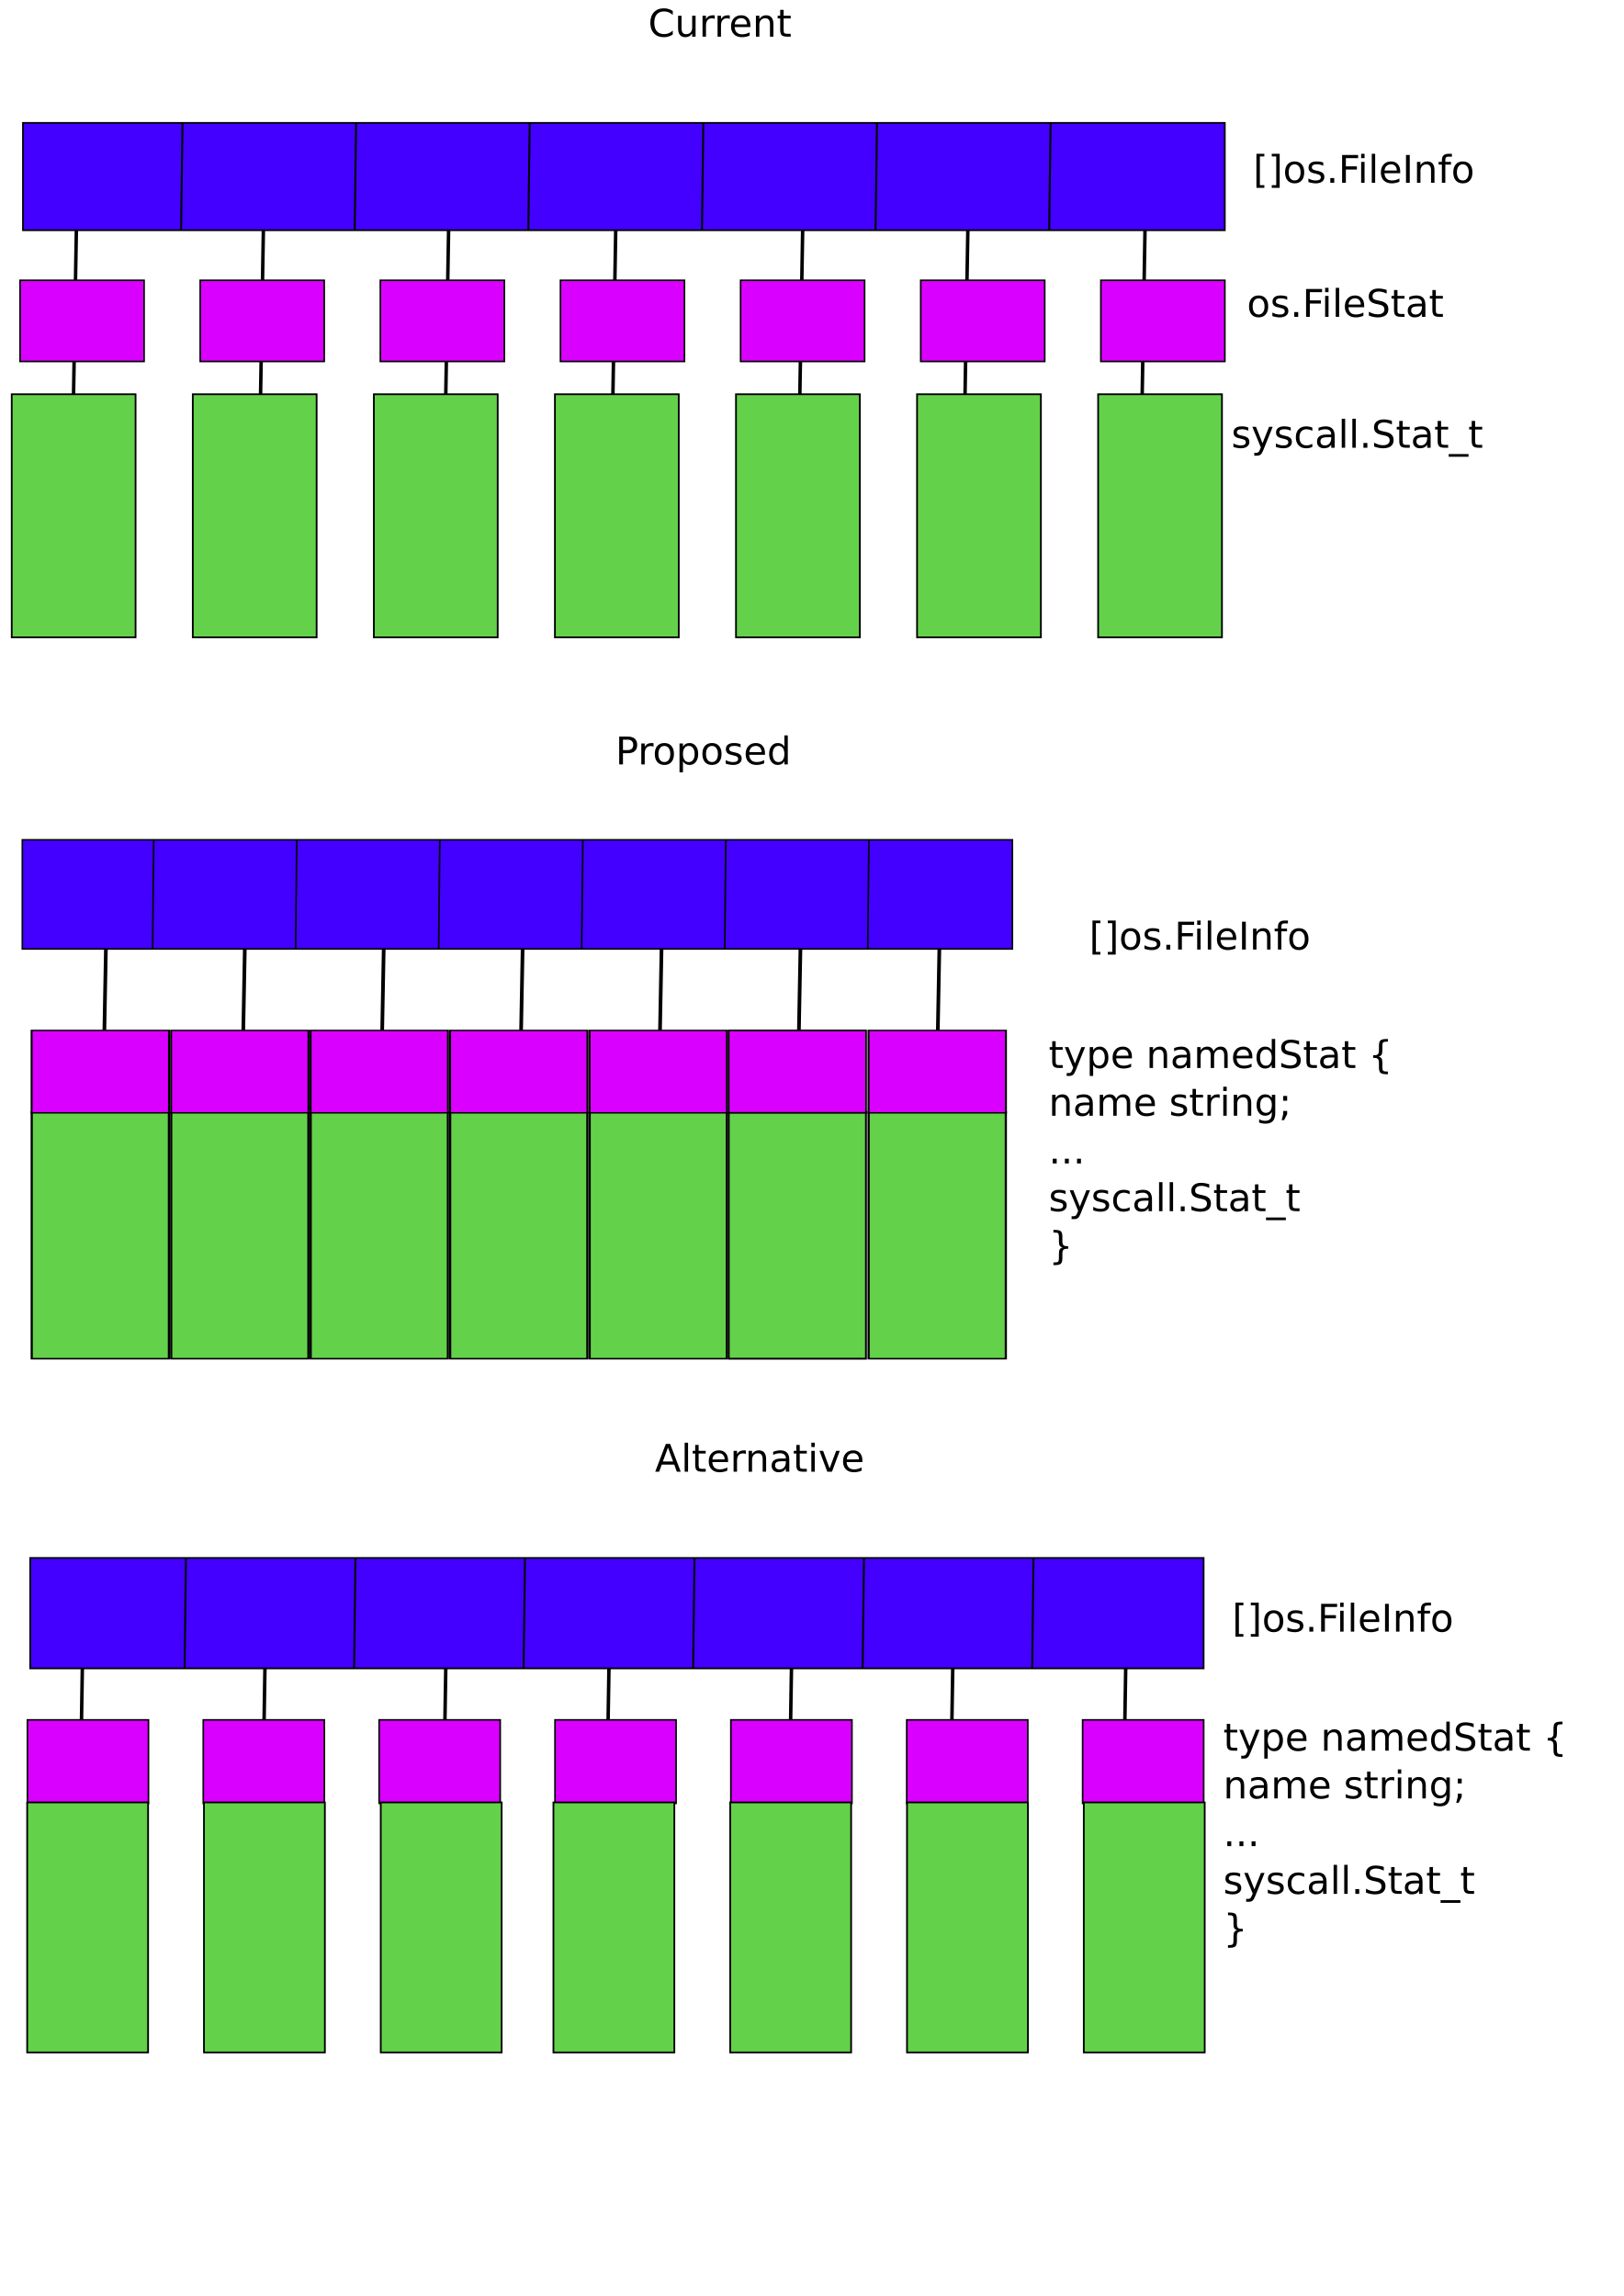
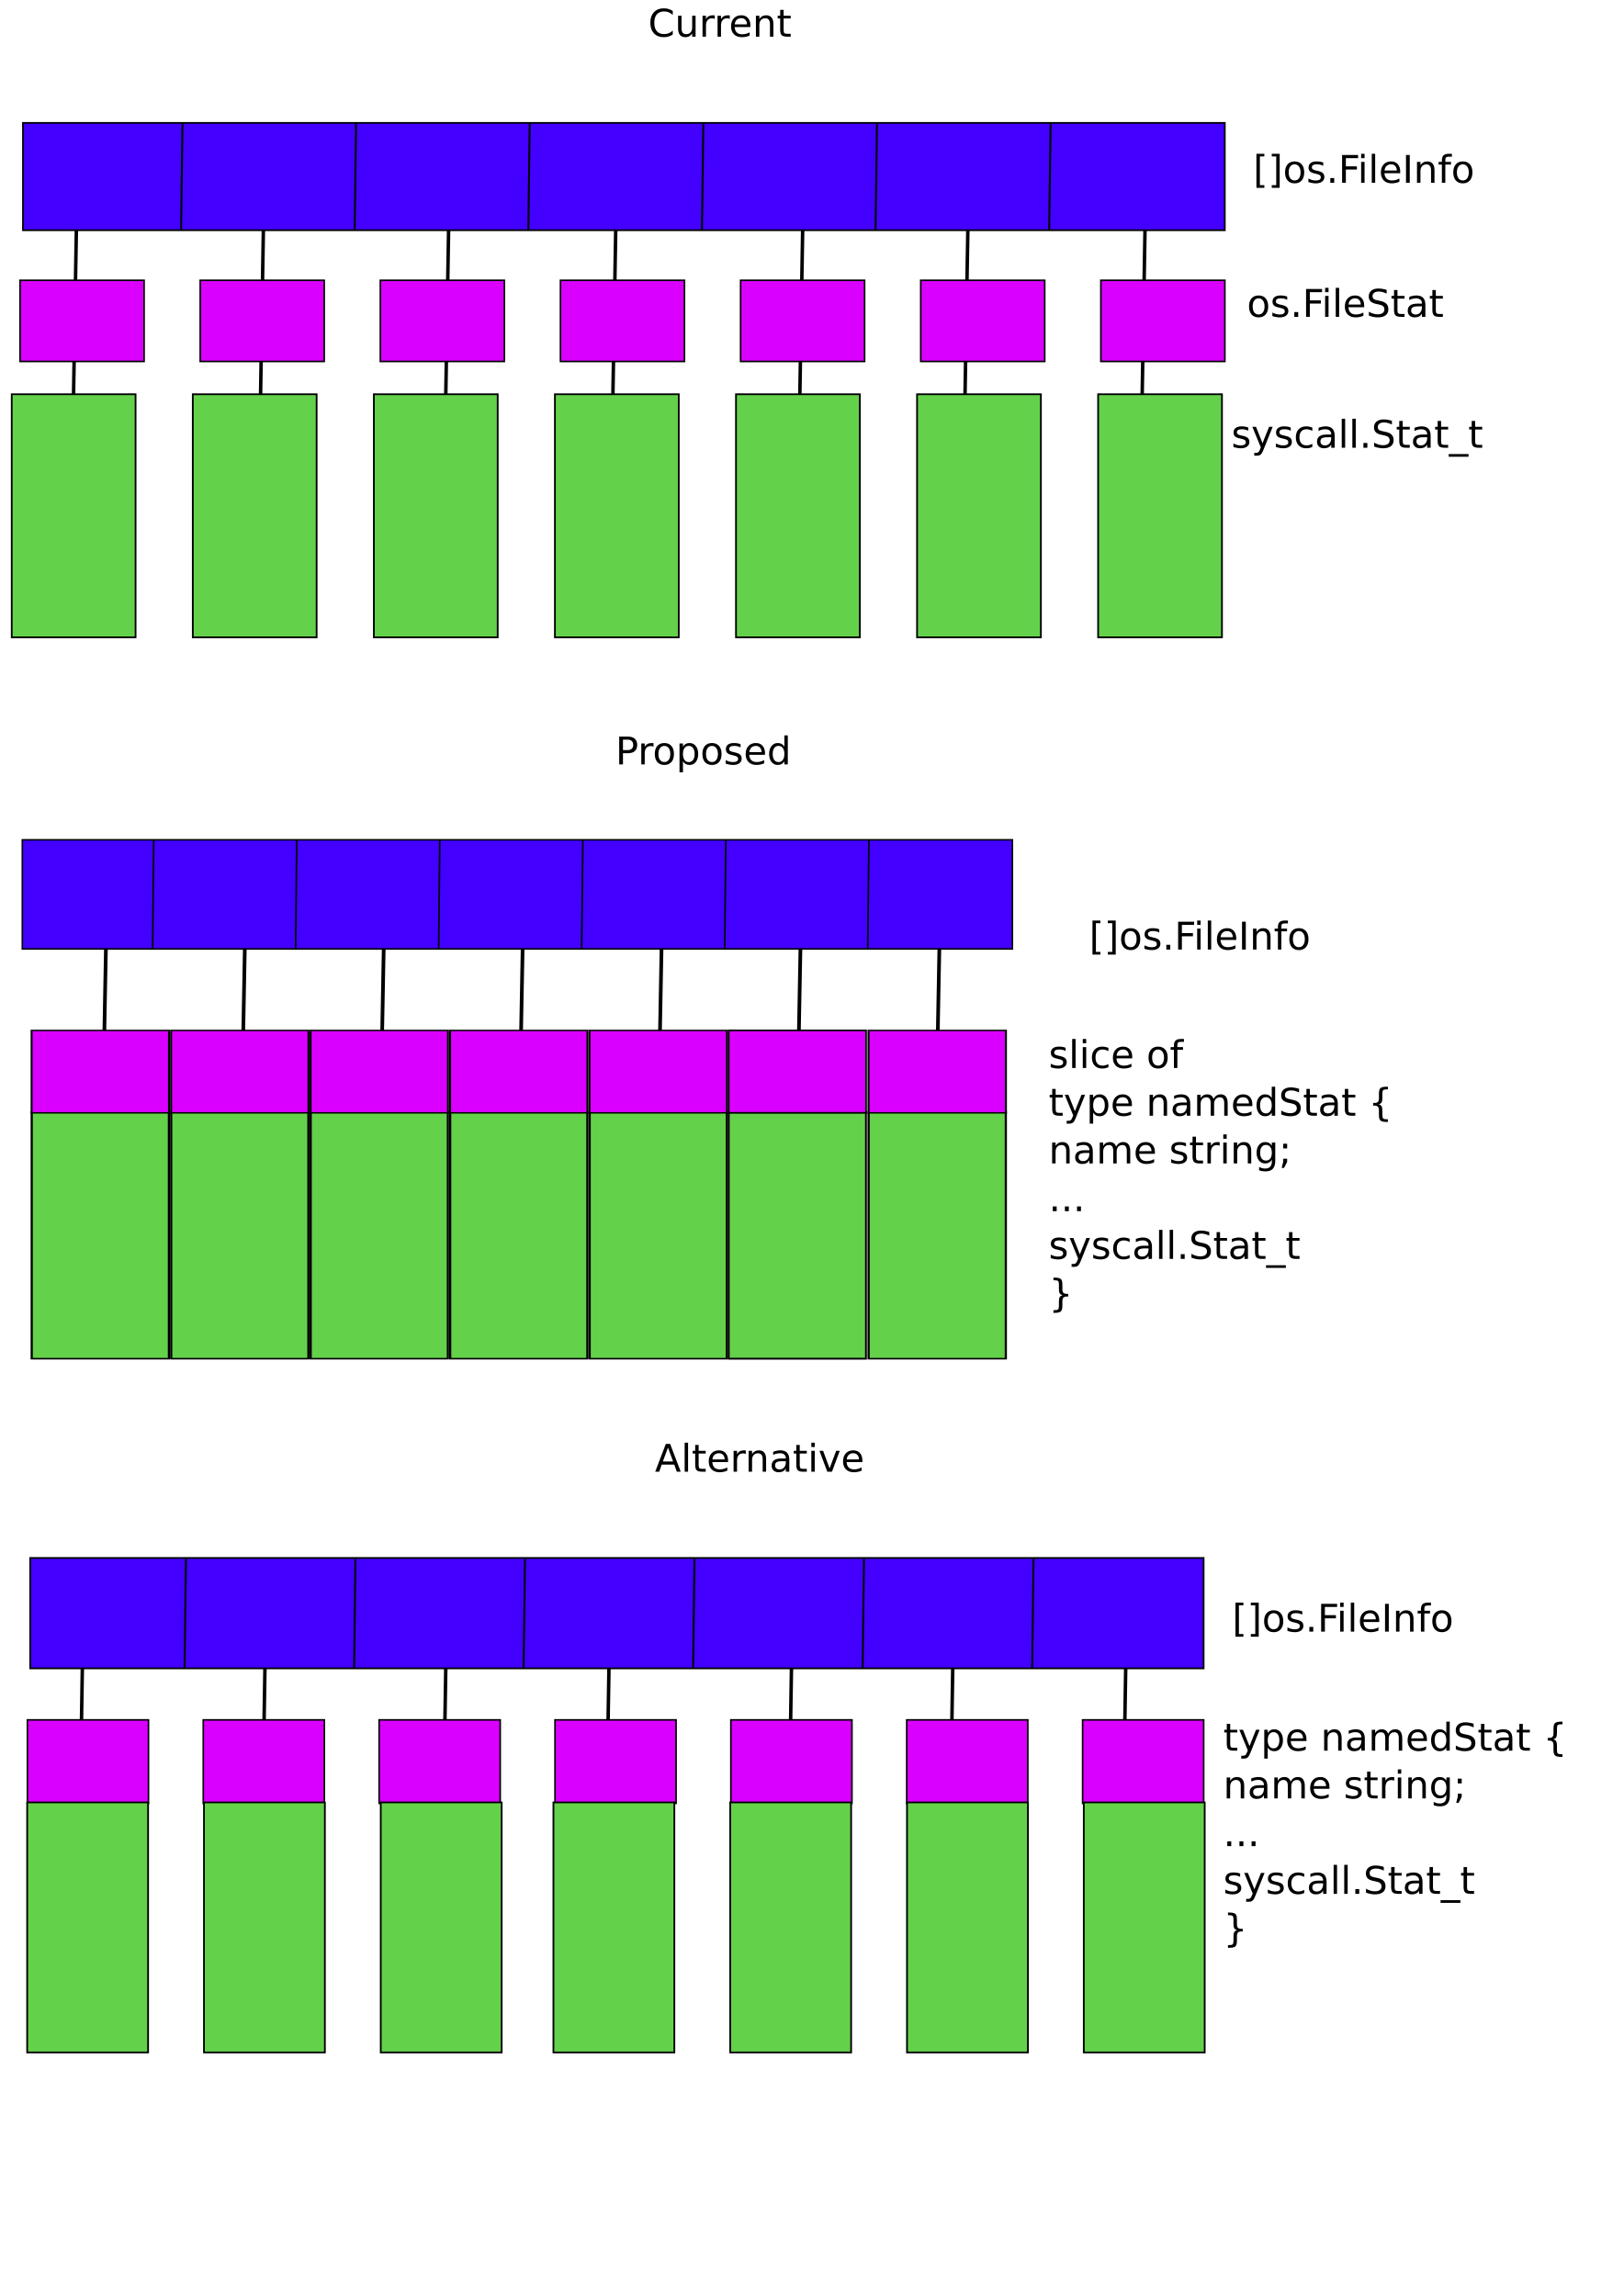
<svg xmlns="http://www.w3.org/2000/svg" width="210mm" height="297mm" viewBox="0 0 744.094 1052.362" id="svg2" version="1.1">
  <defs id="defs4" />
  <g id="layer1">
    <path style="fill:none;fill-rule:evenodd;stroke:#000000;stroke-width:1.593;stroke-linecap:butt;stroke-linejoin:miter;stroke-miterlimit:4;stroke-dasharray:none;stroke-opacity:1" d="M 35.183,94.49 32.41,256.317" id="path4266" />
    <path style="fill:none;fill-rule:evenodd;stroke:#000000;stroke-width:1.593;stroke-linecap:butt;stroke-linejoin:miter;stroke-miterlimit:4;stroke-dasharray:none;stroke-opacity:1" d="M 121.351,67.518 118.579,229.346" id="path4266-9" />
    <path style="fill:none;fill-rule:evenodd;stroke:#000000;stroke-width:1.593;stroke-linecap:butt;stroke-linejoin:miter;stroke-miterlimit:4;stroke-dasharray:none;stroke-opacity:1" d="M 206.17,71.067 203.398,232.895" id="path4266-0" />
    <path style="fill:none;fill-rule:evenodd;stroke:#000000;stroke-width:1.593;stroke-linecap:butt;stroke-linejoin:miter;stroke-miterlimit:4;stroke-dasharray:none;stroke-opacity:1" d="M 282.781,69.648 280.008,231.475" id="path4266-6" />
    <path style="fill:none;fill-rule:evenodd;stroke:#000000;stroke-width:1.593;stroke-linecap:butt;stroke-linejoin:miter;stroke-miterlimit:4;stroke-dasharray:none;stroke-opacity:1" d="M 368.512,66.099 365.739,227.926" id="path4266-2" />
    <path style="fill:none;fill-rule:evenodd;stroke:#000000;stroke-width:1.593;stroke-linecap:butt;stroke-linejoin:miter;stroke-miterlimit:4;stroke-dasharray:none;stroke-opacity:1" d="M 444.21,66.099 441.438,227.926" id="path4266-27" />
    <path style="fill:none;fill-rule:evenodd;stroke:#000000;stroke-width:1.593;stroke-linecap:butt;stroke-linejoin:miter;stroke-miterlimit:4;stroke-dasharray:none;stroke-opacity:1" d="m 525.381,66.809 -2.773,161.828" id="path4266-03" />
    <rect style="fill:#4300ff;fill-opacity:1;stroke:#000000;stroke-width:0.778;stroke-miterlimit:4;stroke-dasharray:none;stroke-opacity:1" id="rect3336" width="550.768" height="49.2" x="10.522" y="56.326" />
    <rect style="fill:#da00ff;fill-opacity:1;stroke:#000000;stroke-width:0.726;stroke-miterlimit:4;stroke-dasharray:none;stroke-opacity:1" id="rect3338" width="56.83" height="37.201" x="9.203" y="128.474" />
    <rect style="fill:#da00ff;fill-opacity:1;stroke:#000000;stroke-width:0.726;stroke-miterlimit:4;stroke-dasharray:none;stroke-opacity:1" id="rect3338-8" width="56.83" height="37.201" x="91.751" y="128.474" />
    <rect style="fill:#da00ff;fill-opacity:1;stroke:#000000;stroke-width:0.726;stroke-miterlimit:4;stroke-dasharray:none;stroke-opacity:1" id="rect3338-7" width="56.83" height="37.201" x="174.298" y="128.474" />
    <rect style="fill:#da00ff;fill-opacity:1;stroke:#000000;stroke-width:0.726;stroke-miterlimit:4;stroke-dasharray:none;stroke-opacity:1" id="rect3338-1" width="56.83" height="37.201" x="256.846" y="128.474" />
    <rect style="fill:#da00ff;fill-opacity:1;stroke:#000000;stroke-width:0.726;stroke-miterlimit:4;stroke-dasharray:none;stroke-opacity:1" id="rect3338-15" width="56.83" height="37.201" x="339.394" y="128.474" />
    <rect style="fill:#da00ff;fill-opacity:1;stroke:#000000;stroke-width:0.726;stroke-miterlimit:4;stroke-dasharray:none;stroke-opacity:1" id="rect3338-2" width="56.83" height="37.201" x="421.941" y="128.474" />
    <rect style="fill:#da00ff;fill-opacity:1;stroke:#000000;stroke-width:0.726;stroke-miterlimit:4;stroke-dasharray:none;stroke-opacity:1" id="rect3338-9" width="56.83" height="37.201" x="504.489" y="128.474" />
    <rect style="fill:#64d14a;fill-opacity:1;stroke:#000000;stroke-width:0.796;stroke-miterlimit:4;stroke-dasharray:none;stroke-opacity:1" id="rect4185" width="56.751" height="111.418" x="5.373" y="180.701" />
    <rect style="fill:#64d14a;fill-opacity:1;stroke:#000000;stroke-width:0.796;stroke-miterlimit:4;stroke-dasharray:none;stroke-opacity:1" id="rect4185-6" width="56.751" height="111.418" x="88.351" y="180.701" />
    <rect style="fill:#64d14a;fill-opacity:1;stroke:#000000;stroke-width:0.796;stroke-miterlimit:4;stroke-dasharray:none;stroke-opacity:1" id="rect4185-0" width="56.751" height="111.418" x="171.328" y="180.701" />
    <rect style="fill:#64d14a;fill-opacity:1;stroke:#000000;stroke-width:0.796;stroke-miterlimit:4;stroke-dasharray:none;stroke-opacity:1" id="rect4185-08" width="56.751" height="111.418" x="254.306" y="180.701" />
    <rect style="fill:#64d14a;fill-opacity:1;stroke:#000000;stroke-width:0.796;stroke-miterlimit:4;stroke-dasharray:none;stroke-opacity:1" id="rect4185-5" width="56.751" height="111.418" x="337.283" y="180.701" />
    <rect style="fill:#64d14a;fill-opacity:1;stroke:#000000;stroke-width:0.796;stroke-miterlimit:4;stroke-dasharray:none;stroke-opacity:1" id="rect4185-2" width="56.751" height="111.418" x="420.261" y="180.701" />
    <rect style="fill:#64d14a;fill-opacity:1;stroke:#000000;stroke-width:0.796;stroke-miterlimit:4;stroke-dasharray:none;stroke-opacity:1" id="rect4185-1" width="56.751" height="111.418" x="503.239" y="180.701" />
    <text xml:space="preserve" style="font-style:italic;font-variant:normal;font-weight:normal;font-stretch:normal;font-size:14px;line-height:125%;font-family:Sans;-inkscape-font-specification:'Sans Italic';letter-spacing:0px;word-spacing:0px;fill:#000000;fill-opacity:1;stroke:none;stroke-width:1px;stroke-linecap:butt;stroke-linejoin:miter;stroke-opacity:1" x="297.044" y="16.8" id="text4346">
      <tspan id="tspan4348" x="297.044" y="16.8" style="font-style:normal;font-variant:normal;font-weight:normal;font-stretch:normal;font-size:17.5px;line-height:125%;font-family:'Bitstream Vera Sans';-inkscape-font-specification:'Bitstream Vera Sans, Normal';text-align:start;writing-mode:lr-tb;text-anchor:start">Current</tspan>
    </text>
    <g id="g4654" transform="matrix(0.9028646,0,0,0.702637,-30.52006,-22.47028)">
      <path id="path4613" d="m 126.429,112.005 -0.714,70.357" style="fill:none;fill-rule:evenodd;stroke:#000000;stroke-width:1px;stroke-linecap:butt;stroke-linejoin:miter;stroke-opacity:1" />
      <path id="path4613-8" d="m 214.553,112.005 -0.714,70.357" style="fill:none;fill-rule:evenodd;stroke:#000000;stroke-width:1px;stroke-linecap:butt;stroke-linejoin:miter;stroke-opacity:1" />
      <path id="path4613-2" d="m 302.678,112.005 -0.714,70.357" style="fill:none;fill-rule:evenodd;stroke:#000000;stroke-width:1px;stroke-linecap:butt;stroke-linejoin:miter;stroke-opacity:1" />
      <path id="path4613-1" d="m 390.803,112.005 -0.714,70.357" style="fill:none;fill-rule:evenodd;stroke:#000000;stroke-width:1px;stroke-linecap:butt;stroke-linejoin:miter;stroke-opacity:1" />
      <path id="path4613-6" d="m 478.928,112.005 -0.714,70.357" style="fill:none;fill-rule:evenodd;stroke:#000000;stroke-width:1px;stroke-linecap:butt;stroke-linejoin:miter;stroke-opacity:1" />
      <path id="path4613-0" d="m 567.053,112.005 -0.714,70.357" style="fill:none;fill-rule:evenodd;stroke:#000000;stroke-width:1px;stroke-linecap:butt;stroke-linejoin:miter;stroke-opacity:1" />
    </g>
    <text xml:space="preserve" style="font-style:normal;font-variant:normal;font-weight:normal;font-stretch:normal;font-size:17.5px;line-height:125%;font-family:'Bitstream Vera Sans';-inkscape-font-specification:'Bitstream Vera Sans, Normal';text-align:start;letter-spacing:0px;word-spacing:0px;writing-mode:lr-tb;text-anchor:start;fill:#000000;fill-opacity:1;stroke:none;stroke-width:1px;stroke-linecap:butt;stroke-linejoin:miter;stroke-opacity:1" x="574.286" y="83.791" id="text4822">
      <tspan id="tspan4824" x="574.286" y="83.791">[]os.FileInfo</tspan>
    </text>
    <text xml:space="preserve" style="font-style:normal;font-variant:normal;font-weight:normal;font-stretch:normal;font-size:17.5px;line-height:125%;font-family:'Bitstream Vera Sans';-inkscape-font-specification:'Bitstream Vera Sans, Normal';text-align:start;letter-spacing:0px;word-spacing:0px;writing-mode:lr-tb;text-anchor:start;fill:#000000;fill-opacity:1;stroke:none;stroke-width:1px;stroke-linecap:butt;stroke-linejoin:miter;stroke-opacity:1" x="571.429" y="145.219" id="text4826">
      <tspan id="tspan4828" x="571.429" y="145.219">os.FileStat</tspan>
    </text>
    <text xml:space="preserve" style="font-style:normal;font-variant:normal;font-weight:normal;font-stretch:normal;font-size:17.5px;line-height:125%;font-family:'Bitstream Vera Sans';-inkscape-font-specification:'Bitstream Vera Sans, Normal';text-align:start;letter-spacing:0px;word-spacing:0px;writing-mode:lr-tb;text-anchor:start;fill:#000000;fill-opacity:1;stroke:none;stroke-width:1px;stroke-linecap:butt;stroke-linejoin:miter;stroke-opacity:1" x="564.286" y="205.219" id="text4830">
      <tspan id="tspan4832" x="564.286" y="205.219">syscall.Stat_t</tspan>
    </text>
-     <g id="g5155">
-       <path id="path4266-1" d="m 49.173,400.573 -3.072,164.3" style="fill:none;fill-rule:evenodd;stroke:#000000;stroke-width:1.689;stroke-linecap:butt;stroke-linejoin:miter;stroke-miterlimit:4;stroke-dasharray:none;stroke-opacity:1" />
-       <path id="path4266-1-7" d="m 112.83,400.573 -3.072,164.3" style="fill:none;fill-rule:evenodd;stroke:#000000;stroke-width:1.689;stroke-linecap:butt;stroke-linejoin:miter;stroke-miterlimit:4;stroke-dasharray:none;stroke-opacity:1" />
-       <path id="path4266-1-77" d="m 176.488,400.573 -3.072,164.3" style="fill:none;fill-rule:evenodd;stroke:#000000;stroke-width:1.689;stroke-linecap:butt;stroke-linejoin:miter;stroke-miterlimit:4;stroke-dasharray:none;stroke-opacity:1" />
-       <path id="path4266-1-9" d="m 240.145,400.573 -3.072,164.3" style="fill:none;fill-rule:evenodd;stroke:#000000;stroke-width:1.689;stroke-linecap:butt;stroke-linejoin:miter;stroke-miterlimit:4;stroke-dasharray:none;stroke-opacity:1" />
-       <path id="path4266-1-2" d="m 303.802,400.573 -3.072,164.3" style="fill:none;fill-rule:evenodd;stroke:#000000;stroke-width:1.689;stroke-linecap:butt;stroke-linejoin:miter;stroke-miterlimit:4;stroke-dasharray:none;stroke-opacity:1" />
-       <path id="path4266-1-0" d="m 367.459,400.573 -3.072,164.3" style="fill:none;fill-rule:evenodd;stroke:#000000;stroke-width:1.689;stroke-linecap:butt;stroke-linejoin:miter;stroke-miterlimit:4;stroke-dasharray:none;stroke-opacity:1" />
-       <path id="path4266-1-23" d="m 431.117,400.573 -3.072,164.3" style="fill:none;fill-rule:evenodd;stroke:#000000;stroke-width:1.689;stroke-linecap:butt;stroke-linejoin:miter;stroke-miterlimit:4;stroke-dasharray:none;stroke-opacity:1" />
-       <rect y="509.633" x="333.969" height="113.121" width="62.875" id="rect4185-2-3" style="fill:#64d14a;fill-opacity:1;stroke:#000000;stroke-width:0.844;stroke-miterlimit:4;stroke-dasharray:none;stroke-opacity:1" />
-       <g transform="matrix(1.000278,0,0,0.7133728,-20.06203,-1.375936)" id="g4457">
-         <rect style="fill:#64d14a;fill-opacity:1;stroke:#000000;stroke-width:0.999;stroke-miterlimit:4;stroke-dasharray:none;stroke-opacity:1" id="rect4185-02" width="62.857" height="158.571" x="34.585" y="716.328" />
-         <rect style="fill:#da00ff;fill-opacity:1;stroke:#000000;stroke-width:0.912;stroke-miterlimit:4;stroke-dasharray:none;stroke-opacity:1" id="rect3338-0" width="62.945" height="52.945" x="34.541" y="663.998" />
-       </g>
-       <g transform="matrix(1.000278,0,0,0.7133728,-48.06981,-1.375936)" id="g4461">
-         <rect style="fill:#64d14a;fill-opacity:1;stroke:#000000;stroke-width:0.999;stroke-miterlimit:4;stroke-dasharray:none;stroke-opacity:1" id="rect4185-6-3" width="62.857" height="158.571" x="126.489" y="716.328" />
-         <rect style="fill:#da00ff;fill-opacity:1;stroke:#000000;stroke-width:0.912;stroke-miterlimit:4;stroke-dasharray:none;stroke-opacity:1" id="rect3338-8-5" width="62.945" height="52.945" x="126.446" y="663.998" />
-       </g>
-       <g transform="matrix(1.000278,0,0,0.7133728,-76.07759,-1.375936)" id="g4465">
-         <rect style="fill:#64d14a;fill-opacity:1;stroke:#000000;stroke-width:0.999;stroke-miterlimit:4;stroke-dasharray:none;stroke-opacity:1" id="rect4185-0-3" width="62.857" height="158.571" x="218.394" y="716.328" />
-         <rect style="fill:#da00ff;fill-opacity:1;stroke:#000000;stroke-width:0.912;stroke-miterlimit:4;stroke-dasharray:none;stroke-opacity:1" id="rect3338-7-5" width="62.945" height="52.945" x="218.35" y="663.998" />
-       </g>
-       <g transform="matrix(1.000278,0,0,0.7133728,-104.0854,-1.375936)" id="g4469">
-         <rect style="fill:#64d14a;fill-opacity:1;stroke:#000000;stroke-width:0.999;stroke-miterlimit:4;stroke-dasharray:none;stroke-opacity:1" id="rect4185-08-4" width="62.857" height="158.571" x="310.299" y="716.328" />
-         <rect style="fill:#da00ff;fill-opacity:1;stroke:#000000;stroke-width:0.912;stroke-miterlimit:4;stroke-dasharray:none;stroke-opacity:1" id="rect3338-1-7" width="62.945" height="52.945" x="310.255" y="663.998" />
-       </g>
-       <g transform="matrix(1.000278,0,0,0.7133728,-132.0932,-1.375936)" id="g4482">
-         <rect style="fill:#64d14a;fill-opacity:1;stroke:#000000;stroke-width:0.999;stroke-miterlimit:4;stroke-dasharray:none;stroke-opacity:1" id="rect4185-5-6" width="62.857" height="158.571" x="402.204" y="716.328" />
-         <rect style="fill:#da00ff;fill-opacity:1;stroke:#000000;stroke-width:0.912;stroke-miterlimit:4;stroke-dasharray:none;stroke-opacity:1" id="rect3338-15-6" width="62.945" height="52.945" x="402.16" y="663.998" />
-       </g>
-       <rect y="472.302" x="333.925" height="37.769" width="62.962" id="rect3338-2-3" style="fill:#da00ff;fill-opacity:1;stroke:#000000;stroke-width:0.77;stroke-miterlimit:4;stroke-dasharray:none;stroke-opacity:1" />
-       <g transform="matrix(1.000278,0,0,0.7133728,-188.1087,-1.375936)" id="g4486">
-         <rect style="fill:#64d14a;fill-opacity:1;stroke:#000000;stroke-width:0.999;stroke-miterlimit:4;stroke-dasharray:none;stroke-opacity:1" id="rect4185-1-4" width="62.857" height="158.571" x="586.013" y="716.328" />
-         <rect style="fill:#da00ff;fill-opacity:1;stroke:#000000;stroke-width:0.912;stroke-miterlimit:4;stroke-dasharray:none;stroke-opacity:1" id="rect3338-9-4" width="62.945" height="52.945" x="585.969" y="663.998" />
-       </g>
-       <text id="text4431" y="350.358" x="282.045" style="font-style:normal;font-variant:normal;font-weight:normal;font-stretch:normal;font-size:17.5px;line-height:125%;font-family:'Bitstream Vera Sans';-inkscape-font-specification:'Bitstream Vera Sans, Normal';text-align:start;letter-spacing:0px;word-spacing:0px;writing-mode:lr-tb;text-anchor:start;fill:#000000;fill-opacity:1;stroke:none;stroke-width:1px;stroke-linecap:butt;stroke-linejoin:miter;stroke-opacity:1" xml:space="preserve">
-         <tspan y="350.358" x="282.045" id="tspan4433">Proposed</tspan>
-       </text>
-       <rect y="384.926" x="10.228" height="50.029" width="453.731" id="rect3336-7" style="fill:#4300ff;fill-opacity:1;stroke:#000000;stroke-width:0.712;stroke-miterlimit:4;stroke-dasharray:none;stroke-opacity:1" />
-       <g id="g4654-9" transform="matrix(0.7437934,0,0,0.7144758,-23.58341,304.8023)">
-         <path style="fill:none;fill-rule:evenodd;stroke:#000000;stroke-width:1px;stroke-linecap:butt;stroke-linejoin:miter;stroke-opacity:1" d="m 126.429,112.005 -0.714,70.357" id="path4613-4" />
-         <path style="fill:none;fill-rule:evenodd;stroke:#000000;stroke-width:1px;stroke-linecap:butt;stroke-linejoin:miter;stroke-opacity:1" d="m 214.553,112.005 -0.714,70.357" id="path4613-8-9" />
-         <path style="fill:none;fill-rule:evenodd;stroke:#000000;stroke-width:1px;stroke-linecap:butt;stroke-linejoin:miter;stroke-opacity:1" d="m 302.678,112.005 -0.714,70.357" id="path4613-2-1" />
-         <path style="fill:none;fill-rule:evenodd;stroke:#000000;stroke-width:1px;stroke-linecap:butt;stroke-linejoin:miter;stroke-opacity:1" d="m 390.803,112.005 -0.714,70.357" id="path4613-1-7" />
-         <path style="fill:none;fill-rule:evenodd;stroke:#000000;stroke-width:1px;stroke-linecap:butt;stroke-linejoin:miter;stroke-opacity:1" d="m 478.928,112.005 -0.714,70.357" id="path4613-6-3" />
-         <path style="fill:none;fill-rule:evenodd;stroke:#000000;stroke-width:1px;stroke-linecap:butt;stroke-linejoin:miter;stroke-opacity:1" d="m 567.053,112.005 -0.714,70.357" id="path4613-0-8" />
-       </g>
-       <text id="text4834" y="435.219" x="499.143" style="font-style:normal;font-variant:normal;font-weight:normal;font-stretch:normal;font-size:17.5px;line-height:125%;font-family:'Bitstream Vera Sans';-inkscape-font-specification:'Bitstream Vera Sans, Normal';text-align:start;letter-spacing:0px;word-spacing:0px;writing-mode:lr-tb;text-anchor:start;fill:#000000;fill-opacity:1;stroke:none;stroke-width:1px;stroke-linecap:butt;stroke-linejoin:miter;stroke-opacity:1" xml:space="preserve">
-         <tspan y="435.219" x="499.143" id="tspan4836">[]os.FileInfo</tspan>
-       </text>
-       <text id="text4838" y="489.505" x="480.571" style="font-style:normal;font-variant:normal;font-weight:normal;font-stretch:normal;font-size:17.5px;line-height:125%;font-family:'Bitstream Vera Sans';-inkscape-font-specification:'Bitstream Vera Sans, Normal';text-align:start;letter-spacing:0px;word-spacing:0px;writing-mode:lr-tb;text-anchor:start;fill:#000000;fill-opacity:1;stroke:none;stroke-width:1px;stroke-linecap:butt;stroke-linejoin:miter;stroke-opacity:1" xml:space="preserve">
-         <tspan y="489.505" x="480.571" id="tspan4840">type namedStat {</tspan>
-         <tspan id="tspan4844" y="511.38" x="480.571">name string;</tspan>
-         <tspan id="tspan4846" y="533.255" x="480.571">...</tspan>
-         <tspan id="tspan4848" y="555.13" x="480.571">syscall.Stat_t</tspan>
-         <tspan id="tspan4850" y="577.005" x="480.571">}</tspan>
-         <tspan id="tspan4842" y="598.88" x="480.571" />
-       </text>
+     <path style="fill:none;fill-rule:evenodd;stroke:#000000;stroke-width:1.689;stroke-linecap:butt;stroke-linejoin:miter;stroke-miterlimit:4;stroke-dasharray:none;stroke-opacity:1" d="m 49.173,400.573 -3.072,164.3" id="path4266-1" />
+     <path style="fill:none;fill-rule:evenodd;stroke:#000000;stroke-width:1.689;stroke-linecap:butt;stroke-linejoin:miter;stroke-miterlimit:4;stroke-dasharray:none;stroke-opacity:1" d="m 112.83,400.573 -3.072,164.3" id="path4266-1-7" />
+     <path style="fill:none;fill-rule:evenodd;stroke:#000000;stroke-width:1.689;stroke-linecap:butt;stroke-linejoin:miter;stroke-miterlimit:4;stroke-dasharray:none;stroke-opacity:1" d="m 176.488,400.573 -3.072,164.3" id="path4266-1-77" />
+     <path style="fill:none;fill-rule:evenodd;stroke:#000000;stroke-width:1.689;stroke-linecap:butt;stroke-linejoin:miter;stroke-miterlimit:4;stroke-dasharray:none;stroke-opacity:1" d="m 240.145,400.573 -3.072,164.3" id="path4266-1-9" />
+     <path style="fill:none;fill-rule:evenodd;stroke:#000000;stroke-width:1.689;stroke-linecap:butt;stroke-linejoin:miter;stroke-miterlimit:4;stroke-dasharray:none;stroke-opacity:1" d="m 303.802,400.573 -3.072,164.3" id="path4266-1-2" />
+     <path style="fill:none;fill-rule:evenodd;stroke:#000000;stroke-width:1.689;stroke-linecap:butt;stroke-linejoin:miter;stroke-miterlimit:4;stroke-dasharray:none;stroke-opacity:1" d="m 367.459,400.573 -3.072,164.3" id="path4266-1-0" />
+     <path style="fill:none;fill-rule:evenodd;stroke:#000000;stroke-width:1.689;stroke-linecap:butt;stroke-linejoin:miter;stroke-miterlimit:4;stroke-dasharray:none;stroke-opacity:1" d="m 431.117,400.573 -3.072,164.3" id="path4266-1-23" />
+     <rect style="fill:#64d14a;fill-opacity:1;stroke:#000000;stroke-width:0.844;stroke-miterlimit:4;stroke-dasharray:none;stroke-opacity:1" id="rect4185-2-3" width="62.875" height="113.121" x="333.969" y="509.633" />
+     <g id="g4457" transform="matrix(1.000278,0,0,0.7133728,-20.06203,-1.375936)">
+       <rect y="716.328" x="34.585" height="158.571" width="62.857" id="rect4185-02" style="fill:#64d14a;fill-opacity:1;stroke:#000000;stroke-width:0.999;stroke-miterlimit:4;stroke-dasharray:none;stroke-opacity:1" />
+       <rect y="663.998" x="34.541" height="52.945" width="62.945" id="rect3338-0" style="fill:#da00ff;fill-opacity:1;stroke:#000000;stroke-width:0.912;stroke-miterlimit:4;stroke-dasharray:none;stroke-opacity:1" />
    </g>
+     <g id="g4461" transform="matrix(1.000278,0,0,0.7133728,-48.06981,-1.375936)">
+       <rect y="716.328" x="126.489" height="158.571" width="62.857" id="rect4185-6-3" style="fill:#64d14a;fill-opacity:1;stroke:#000000;stroke-width:0.999;stroke-miterlimit:4;stroke-dasharray:none;stroke-opacity:1" />
+       <rect y="663.998" x="126.446" height="52.945" width="62.945" id="rect3338-8-5" style="fill:#da00ff;fill-opacity:1;stroke:#000000;stroke-width:0.912;stroke-miterlimit:4;stroke-dasharray:none;stroke-opacity:1" />
+     </g>
+     <g id="g4465" transform="matrix(1.000278,0,0,0.7133728,-76.07759,-1.375936)">
+       <rect y="716.328" x="218.394" height="158.571" width="62.857" id="rect4185-0-3" style="fill:#64d14a;fill-opacity:1;stroke:#000000;stroke-width:0.999;stroke-miterlimit:4;stroke-dasharray:none;stroke-opacity:1" />
+       <rect y="663.998" x="218.35" height="52.945" width="62.945" id="rect3338-7-5" style="fill:#da00ff;fill-opacity:1;stroke:#000000;stroke-width:0.912;stroke-miterlimit:4;stroke-dasharray:none;stroke-opacity:1" />
+     </g>
+     <g id="g4469" transform="matrix(1.000278,0,0,0.7133728,-104.0854,-1.375936)">
+       <rect y="716.328" x="310.299" height="158.571" width="62.857" id="rect4185-08-4" style="fill:#64d14a;fill-opacity:1;stroke:#000000;stroke-width:0.999;stroke-miterlimit:4;stroke-dasharray:none;stroke-opacity:1" />
+       <rect y="663.998" x="310.255" height="52.945" width="62.945" id="rect3338-1-7" style="fill:#da00ff;fill-opacity:1;stroke:#000000;stroke-width:0.912;stroke-miterlimit:4;stroke-dasharray:none;stroke-opacity:1" />
+     </g>
+     <g id="g4482" transform="matrix(1.000278,0,0,0.7133728,-132.0932,-1.375936)">
+       <rect y="716.328" x="402.204" height="158.571" width="62.857" id="rect4185-5-6" style="fill:#64d14a;fill-opacity:1;stroke:#000000;stroke-width:0.999;stroke-miterlimit:4;stroke-dasharray:none;stroke-opacity:1" />
+       <rect y="663.998" x="402.16" height="52.945" width="62.945" id="rect3338-15-6" style="fill:#da00ff;fill-opacity:1;stroke:#000000;stroke-width:0.912;stroke-miterlimit:4;stroke-dasharray:none;stroke-opacity:1" />
+     </g>
+     <rect style="fill:#da00ff;fill-opacity:1;stroke:#000000;stroke-width:0.77;stroke-miterlimit:4;stroke-dasharray:none;stroke-opacity:1" id="rect3338-2-3" width="62.962" height="37.769" x="333.925" y="472.302" />
+     <g id="g4486" transform="matrix(1.000278,0,0,0.7133728,-188.1087,-1.375936)">
+       <rect y="716.328" x="586.013" height="158.571" width="62.857" id="rect4185-1-4" style="fill:#64d14a;fill-opacity:1;stroke:#000000;stroke-width:0.999;stroke-miterlimit:4;stroke-dasharray:none;stroke-opacity:1" />
+       <rect y="663.998" x="585.969" height="52.945" width="62.945" id="rect3338-9-4" style="fill:#da00ff;fill-opacity:1;stroke:#000000;stroke-width:0.912;stroke-miterlimit:4;stroke-dasharray:none;stroke-opacity:1" />
+     </g>
+     <text xml:space="preserve" style="font-style:normal;font-variant:normal;font-weight:normal;font-stretch:normal;font-size:17.5px;line-height:125%;font-family:'Bitstream Vera Sans';-inkscape-font-specification:'Bitstream Vera Sans, Normal';text-align:start;letter-spacing:0px;word-spacing:0px;writing-mode:lr-tb;text-anchor:start;fill:#000000;fill-opacity:1;stroke:none;stroke-width:1px;stroke-linecap:butt;stroke-linejoin:miter;stroke-opacity:1" x="282.045" y="350.358" id="text4431">
+       <tspan id="tspan4433" x="282.045" y="350.358">Proposed</tspan>
+     </text>
+     <rect style="fill:#4300ff;fill-opacity:1;stroke:#000000;stroke-width:0.712;stroke-miterlimit:4;stroke-dasharray:none;stroke-opacity:1" id="rect3336-7" width="453.731" height="50.029" x="10.228" y="384.926" />
+     <g transform="matrix(0.7437934,0,0,0.7144758,-23.58341,304.8023)" id="g4654-9">
+       <path id="path4613-4" d="m 126.429,112.005 -0.714,70.357" style="fill:none;fill-rule:evenodd;stroke:#000000;stroke-width:1px;stroke-linecap:butt;stroke-linejoin:miter;stroke-opacity:1" />
+       <path id="path4613-8-9" d="m 214.553,112.005 -0.714,70.357" style="fill:none;fill-rule:evenodd;stroke:#000000;stroke-width:1px;stroke-linecap:butt;stroke-linejoin:miter;stroke-opacity:1" />
+       <path id="path4613-2-1" d="m 302.678,112.005 -0.714,70.357" style="fill:none;fill-rule:evenodd;stroke:#000000;stroke-width:1px;stroke-linecap:butt;stroke-linejoin:miter;stroke-opacity:1" />
+       <path id="path4613-1-7" d="m 390.803,112.005 -0.714,70.357" style="fill:none;fill-rule:evenodd;stroke:#000000;stroke-width:1px;stroke-linecap:butt;stroke-linejoin:miter;stroke-opacity:1" />
+       <path id="path4613-6-3" d="m 478.928,112.005 -0.714,70.357" style="fill:none;fill-rule:evenodd;stroke:#000000;stroke-width:1px;stroke-linecap:butt;stroke-linejoin:miter;stroke-opacity:1" />
+       <path id="path4613-0-8" d="m 567.053,112.005 -0.714,70.357" style="fill:none;fill-rule:evenodd;stroke:#000000;stroke-width:1px;stroke-linecap:butt;stroke-linejoin:miter;stroke-opacity:1" />
+     </g>
+     <text xml:space="preserve" style="font-style:normal;font-variant:normal;font-weight:normal;font-stretch:normal;font-size:17.5px;line-height:125%;font-family:'Bitstream Vera Sans';-inkscape-font-specification:'Bitstream Vera Sans, Normal';text-align:start;letter-spacing:0px;word-spacing:0px;writing-mode:lr-tb;text-anchor:start;fill:#000000;fill-opacity:1;stroke:none;stroke-width:1px;stroke-linecap:butt;stroke-linejoin:miter;stroke-opacity:1" x="499.143" y="435.219" id="text4834">
+       <tspan id="tspan4836" x="499.143" y="435.219">[]os.FileInfo</tspan>
+     </text>
+     <text xml:space="preserve" style="font-style:normal;font-variant:normal;font-weight:normal;font-stretch:normal;font-size:17.5px;line-height:125%;font-family:'Bitstream Vera Sans';-inkscape-font-specification:'Bitstream Vera Sans, Normal';text-align:start;letter-spacing:0px;word-spacing:0px;writing-mode:lr-tb;text-anchor:start;fill:#000000;fill-opacity:1;stroke:none;stroke-width:1px;stroke-linecap:butt;stroke-linejoin:miter;stroke-opacity:1" x="480.571" y="489.505" id="text4838">
+       <tspan id="tspan4840" x="480.571" y="489.505">slice of</tspan>
+       <tspan x="480.571" y="511.38" id="tspan5407">type namedStat {</tspan>
+       <tspan x="480.571" y="533.255" id="tspan4844">name string;</tspan>
+       <tspan x="480.571" y="555.13" id="tspan4846">...</tspan>
+       <tspan x="480.571" y="577.005" id="tspan4848">syscall.Stat_t</tspan>
+       <tspan x="480.571" y="598.88" id="tspan4850">}</tspan>
+       <tspan x="480.571" y="620.755" id="tspan4842" />
+     </text>
    <path style="fill:none;fill-rule:evenodd;stroke:#000000;stroke-width:1.596;stroke-linecap:butt;stroke-linejoin:miter;stroke-miterlimit:4;stroke-dasharray:none;stroke-opacity:1" d="M 37.918,753.341 35.211,919.803" id="path4266-3" />
    <path style="fill:none;fill-rule:evenodd;stroke:#000000;stroke-width:1.596;stroke-linecap:butt;stroke-linejoin:miter;stroke-miterlimit:4;stroke-dasharray:none;stroke-opacity:1" d="m 122.049,725.597 -2.707,166.462" id="path4266-9-1" />
    <path style="fill:none;fill-rule:evenodd;stroke:#000000;stroke-width:1.596;stroke-linecap:butt;stroke-linejoin:miter;stroke-miterlimit:4;stroke-dasharray:none;stroke-opacity:1" d="m 204.862,729.248 -2.707,166.462" id="path4266-0-3" />
    <path style="fill:none;fill-rule:evenodd;stroke:#000000;stroke-width:1.596;stroke-linecap:butt;stroke-linejoin:miter;stroke-miterlimit:4;stroke-dasharray:none;stroke-opacity:1" d="m 279.661,727.788 -2.707,166.462" id="path4266-6-1" />
    <path style="fill:none;fill-rule:evenodd;stroke:#000000;stroke-width:1.596;stroke-linecap:butt;stroke-linejoin:miter;stroke-miterlimit:4;stroke-dasharray:none;stroke-opacity:1" d="m 363.365,724.137 -2.707,166.462" id="path4266-2-2" />
    <path style="fill:none;fill-rule:evenodd;stroke:#000000;stroke-width:1.596;stroke-linecap:butt;stroke-linejoin:miter;stroke-miterlimit:4;stroke-dasharray:none;stroke-opacity:1" d="m 437.274,724.137 -2.707,166.462" id="path4266-27-5" />
    <path style="fill:none;fill-rule:evenodd;stroke:#000000;stroke-width:1.596;stroke-linecap:butt;stroke-linejoin:miter;stroke-miterlimit:4;stroke-dasharray:none;stroke-opacity:1" d="m 516.525,724.867 -2.707,166.462" id="path4266-03-3" />
    <rect style="fill:#4300ff;fill-opacity:1;stroke:#000000;stroke-width:0.78;stroke-miterlimit:4;stroke-dasharray:none;stroke-opacity:1" id="rect3336-2" width="537.744" height="50.609" x="13.84" y="714.084" />
    <rect style="fill:#da00ff;fill-opacity:1;stroke:#000000;stroke-width:0.728;stroke-miterlimit:4;stroke-dasharray:none;stroke-opacity:1" id="rect3338-6" width="55.487" height="38.266" x="12.552" y="788.299" />
    <rect style="fill:#da00ff;fill-opacity:1;stroke:#000000;stroke-width:0.728;stroke-miterlimit:4;stroke-dasharray:none;stroke-opacity:1" id="rect3338-8-8" width="55.487" height="38.266" x="93.148" y="788.299" />
    <rect style="fill:#da00ff;fill-opacity:1;stroke:#000000;stroke-width:0.728;stroke-miterlimit:4;stroke-dasharray:none;stroke-opacity:1" id="rect3338-7-2" width="55.487" height="38.266" x="173.744" y="788.299" />
    <rect style="fill:#da00ff;fill-opacity:1;stroke:#000000;stroke-width:0.728;stroke-miterlimit:4;stroke-dasharray:none;stroke-opacity:1" id="rect3338-1-8" width="55.487" height="38.266" x="254.34" y="788.299" />
    <rect style="fill:#da00ff;fill-opacity:1;stroke:#000000;stroke-width:0.728;stroke-miterlimit:4;stroke-dasharray:none;stroke-opacity:1" id="rect3338-15-8" width="55.487" height="38.266" x="334.935" y="788.299" />
    <rect style="fill:#da00ff;fill-opacity:1;stroke:#000000;stroke-width:0.728;stroke-miterlimit:4;stroke-dasharray:none;stroke-opacity:1" id="rect3338-2-2" width="55.487" height="38.266" x="415.531" y="788.299" />
    <rect style="fill:#da00ff;fill-opacity:1;stroke:#000000;stroke-width:0.728;stroke-miterlimit:4;stroke-dasharray:none;stroke-opacity:1" id="rect3338-9-2" width="55.487" height="38.266" x="496.127" y="788.299" />
    <rect style="fill:#64d14a;fill-opacity:1;stroke:#000000;stroke-width:0.798;stroke-miterlimit:4;stroke-dasharray:none;stroke-opacity:1" id="rect4185-8" width="55.41" height="114.609" x="12.457" y="826.12" />
    <rect style="fill:#64d14a;fill-opacity:1;stroke:#000000;stroke-width:0.798;stroke-miterlimit:4;stroke-dasharray:none;stroke-opacity:1" id="rect4185-6-34" width="55.41" height="114.609" x="93.472" y="826.12" />
    <rect style="fill:#64d14a;fill-opacity:1;stroke:#000000;stroke-width:0.798;stroke-miterlimit:4;stroke-dasharray:none;stroke-opacity:1" id="rect4185-0-4" width="55.41" height="114.609" x="174.488" y="826.12" />
    <rect style="fill:#64d14a;fill-opacity:1;stroke:#000000;stroke-width:0.798;stroke-miterlimit:4;stroke-dasharray:none;stroke-opacity:1" id="rect4185-08-42" width="55.41" height="114.609" x="253.623" y="826.12" />
    <rect style="fill:#64d14a;fill-opacity:1;stroke:#000000;stroke-width:0.798;stroke-miterlimit:4;stroke-dasharray:none;stroke-opacity:1" id="rect4185-5-62" width="55.41" height="114.609" x="334.638" y="826.12" />
    <rect style="fill:#64d14a;fill-opacity:1;stroke:#000000;stroke-width:0.798;stroke-miterlimit:4;stroke-dasharray:none;stroke-opacity:1" id="rect4185-2-1" width="55.41" height="114.609" x="415.654" y="826.12" />
    <rect style="fill:#64d14a;fill-opacity:1;stroke:#000000;stroke-width:0.798;stroke-miterlimit:4;stroke-dasharray:none;stroke-opacity:1" id="rect4185-1-6" width="55.41" height="114.609" x="496.669" y="826.12" />
    <text xml:space="preserve" style="font-style:italic;font-variant:normal;font-weight:normal;font-stretch:normal;font-size:14px;line-height:125%;font-family:Sans;-inkscape-font-specification:'Sans Italic';letter-spacing:0px;word-spacing:0px;fill:#000000;fill-opacity:1;stroke:none;stroke-width:1px;stroke-linecap:butt;stroke-linejoin:miter;stroke-opacity:1" x="300.129" y="674.556" id="text4346-8">
      <tspan id="tspan4348-3" x="300.129" y="674.556" style="font-style:normal;font-variant:normal;font-weight:normal;font-stretch:normal;font-size:17.5px;line-height:125%;font-family:'Bitstream Vera Sans';-inkscape-font-specification:'Bitstream Vera Sans, Normal';text-align:start;writing-mode:lr-tb;text-anchor:start">Alternative</tspan>
    </text>
    <g transform="matrix(0.8815158,0,0,0.7227593,-26.23148,633.0317)" id="g4654-6">
      <path id="path4613-5" d="m 126.429,112.005 -0.714,70.357" style="fill:none;fill-rule:evenodd;stroke:#000000;stroke-width:1px;stroke-linecap:butt;stroke-linejoin:miter;stroke-opacity:1" />
      <path id="path4613-8-8" d="m 214.553,112.005 -0.714,70.357" style="fill:none;fill-rule:evenodd;stroke:#000000;stroke-width:1px;stroke-linecap:butt;stroke-linejoin:miter;stroke-opacity:1" />
      <path id="path4613-2-9" d="m 302.678,112.005 -0.714,70.357" style="fill:none;fill-rule:evenodd;stroke:#000000;stroke-width:1px;stroke-linecap:butt;stroke-linejoin:miter;stroke-opacity:1" />
      <path id="path4613-1-9" d="m 390.803,112.005 -0.714,70.357" style="fill:none;fill-rule:evenodd;stroke:#000000;stroke-width:1px;stroke-linecap:butt;stroke-linejoin:miter;stroke-opacity:1" />
      <path id="path4613-6-0" d="m 478.928,112.005 -0.714,70.357" style="fill:none;fill-rule:evenodd;stroke:#000000;stroke-width:1px;stroke-linecap:butt;stroke-linejoin:miter;stroke-opacity:1" />
      <path id="path4613-0-2" d="m 567.053,112.005 -0.714,70.357" style="fill:none;fill-rule:evenodd;stroke:#000000;stroke-width:1px;stroke-linecap:butt;stroke-linejoin:miter;stroke-opacity:1" />
    </g>
    <text xml:space="preserve" style="font-style:normal;font-variant:normal;font-weight:normal;font-stretch:normal;font-size:17.5px;line-height:125%;font-family:'Bitstream Vera Sans';-inkscape-font-specification:'Bitstream Vera Sans, Normal';text-align:start;letter-spacing:0px;word-spacing:0px;writing-mode:lr-tb;text-anchor:start;fill:#000000;fill-opacity:1;stroke:none;stroke-width:1px;stroke-linecap:butt;stroke-linejoin:miter;stroke-opacity:1" x="564.68" y="747.857" id="text4834-2">
      <tspan id="tspan4836-4" x="564.68" y="747.857">[]os.FileInfo</tspan>
    </text>
    <text xml:space="preserve" style="font-style:normal;font-variant:normal;font-weight:normal;font-stretch:normal;font-size:17.5px;line-height:125%;font-family:'Bitstream Vera Sans';-inkscape-font-specification:'Bitstream Vera Sans, Normal';text-align:start;letter-spacing:0px;word-spacing:0px;writing-mode:lr-tb;text-anchor:start;fill:#000000;fill-opacity:1;stroke:none;stroke-width:1px;stroke-linecap:butt;stroke-linejoin:miter;stroke-opacity:1" x="560.565" y="802.405" id="text4838-9">
      <tspan id="tspan4840-6" x="560.565" y="802.405">type namedStat {</tspan>
      <tspan x="560.565" y="824.28" id="tspan4844-7">name string;</tspan>
      <tspan x="560.565" y="846.155" id="tspan4846-5">...</tspan>
      <tspan x="560.565" y="868.03" id="tspan4848-4">syscall.Stat_t</tspan>
      <tspan x="560.565" y="889.905" id="tspan4850-9">}</tspan>
      <tspan x="560.565" y="911.78" id="tspan4842-4" />
    </text>
  </g>
</svg>
